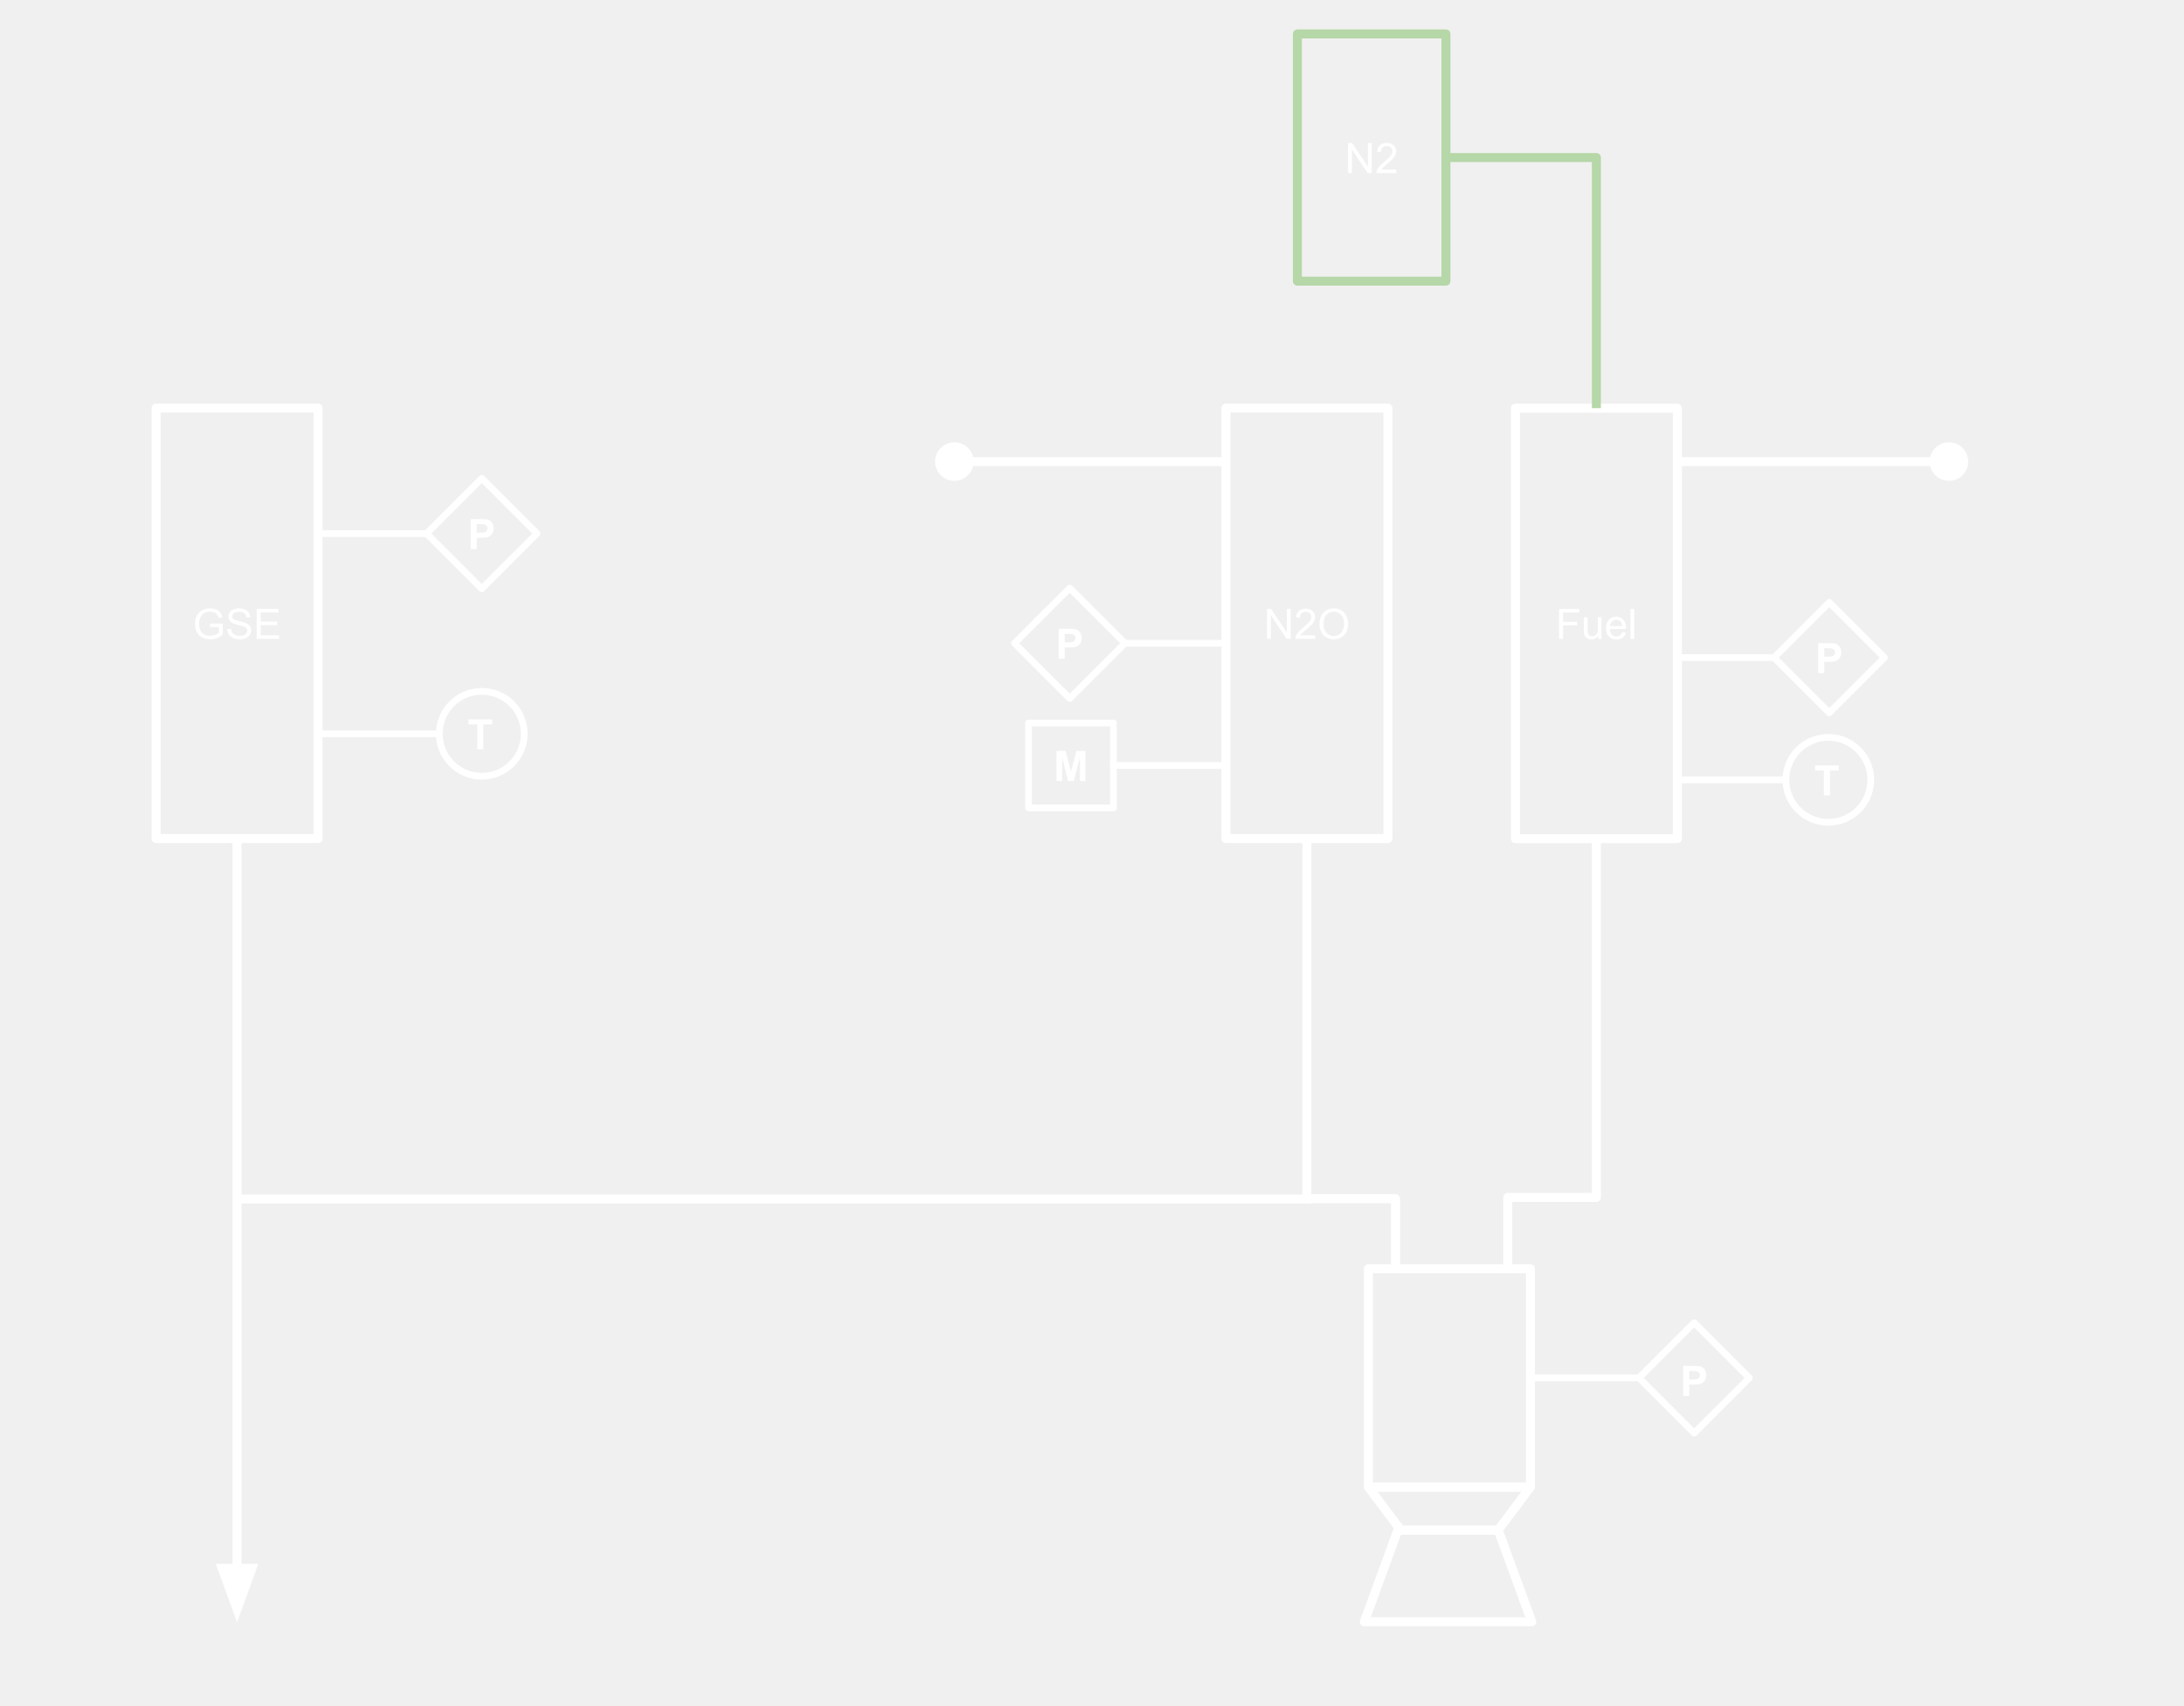
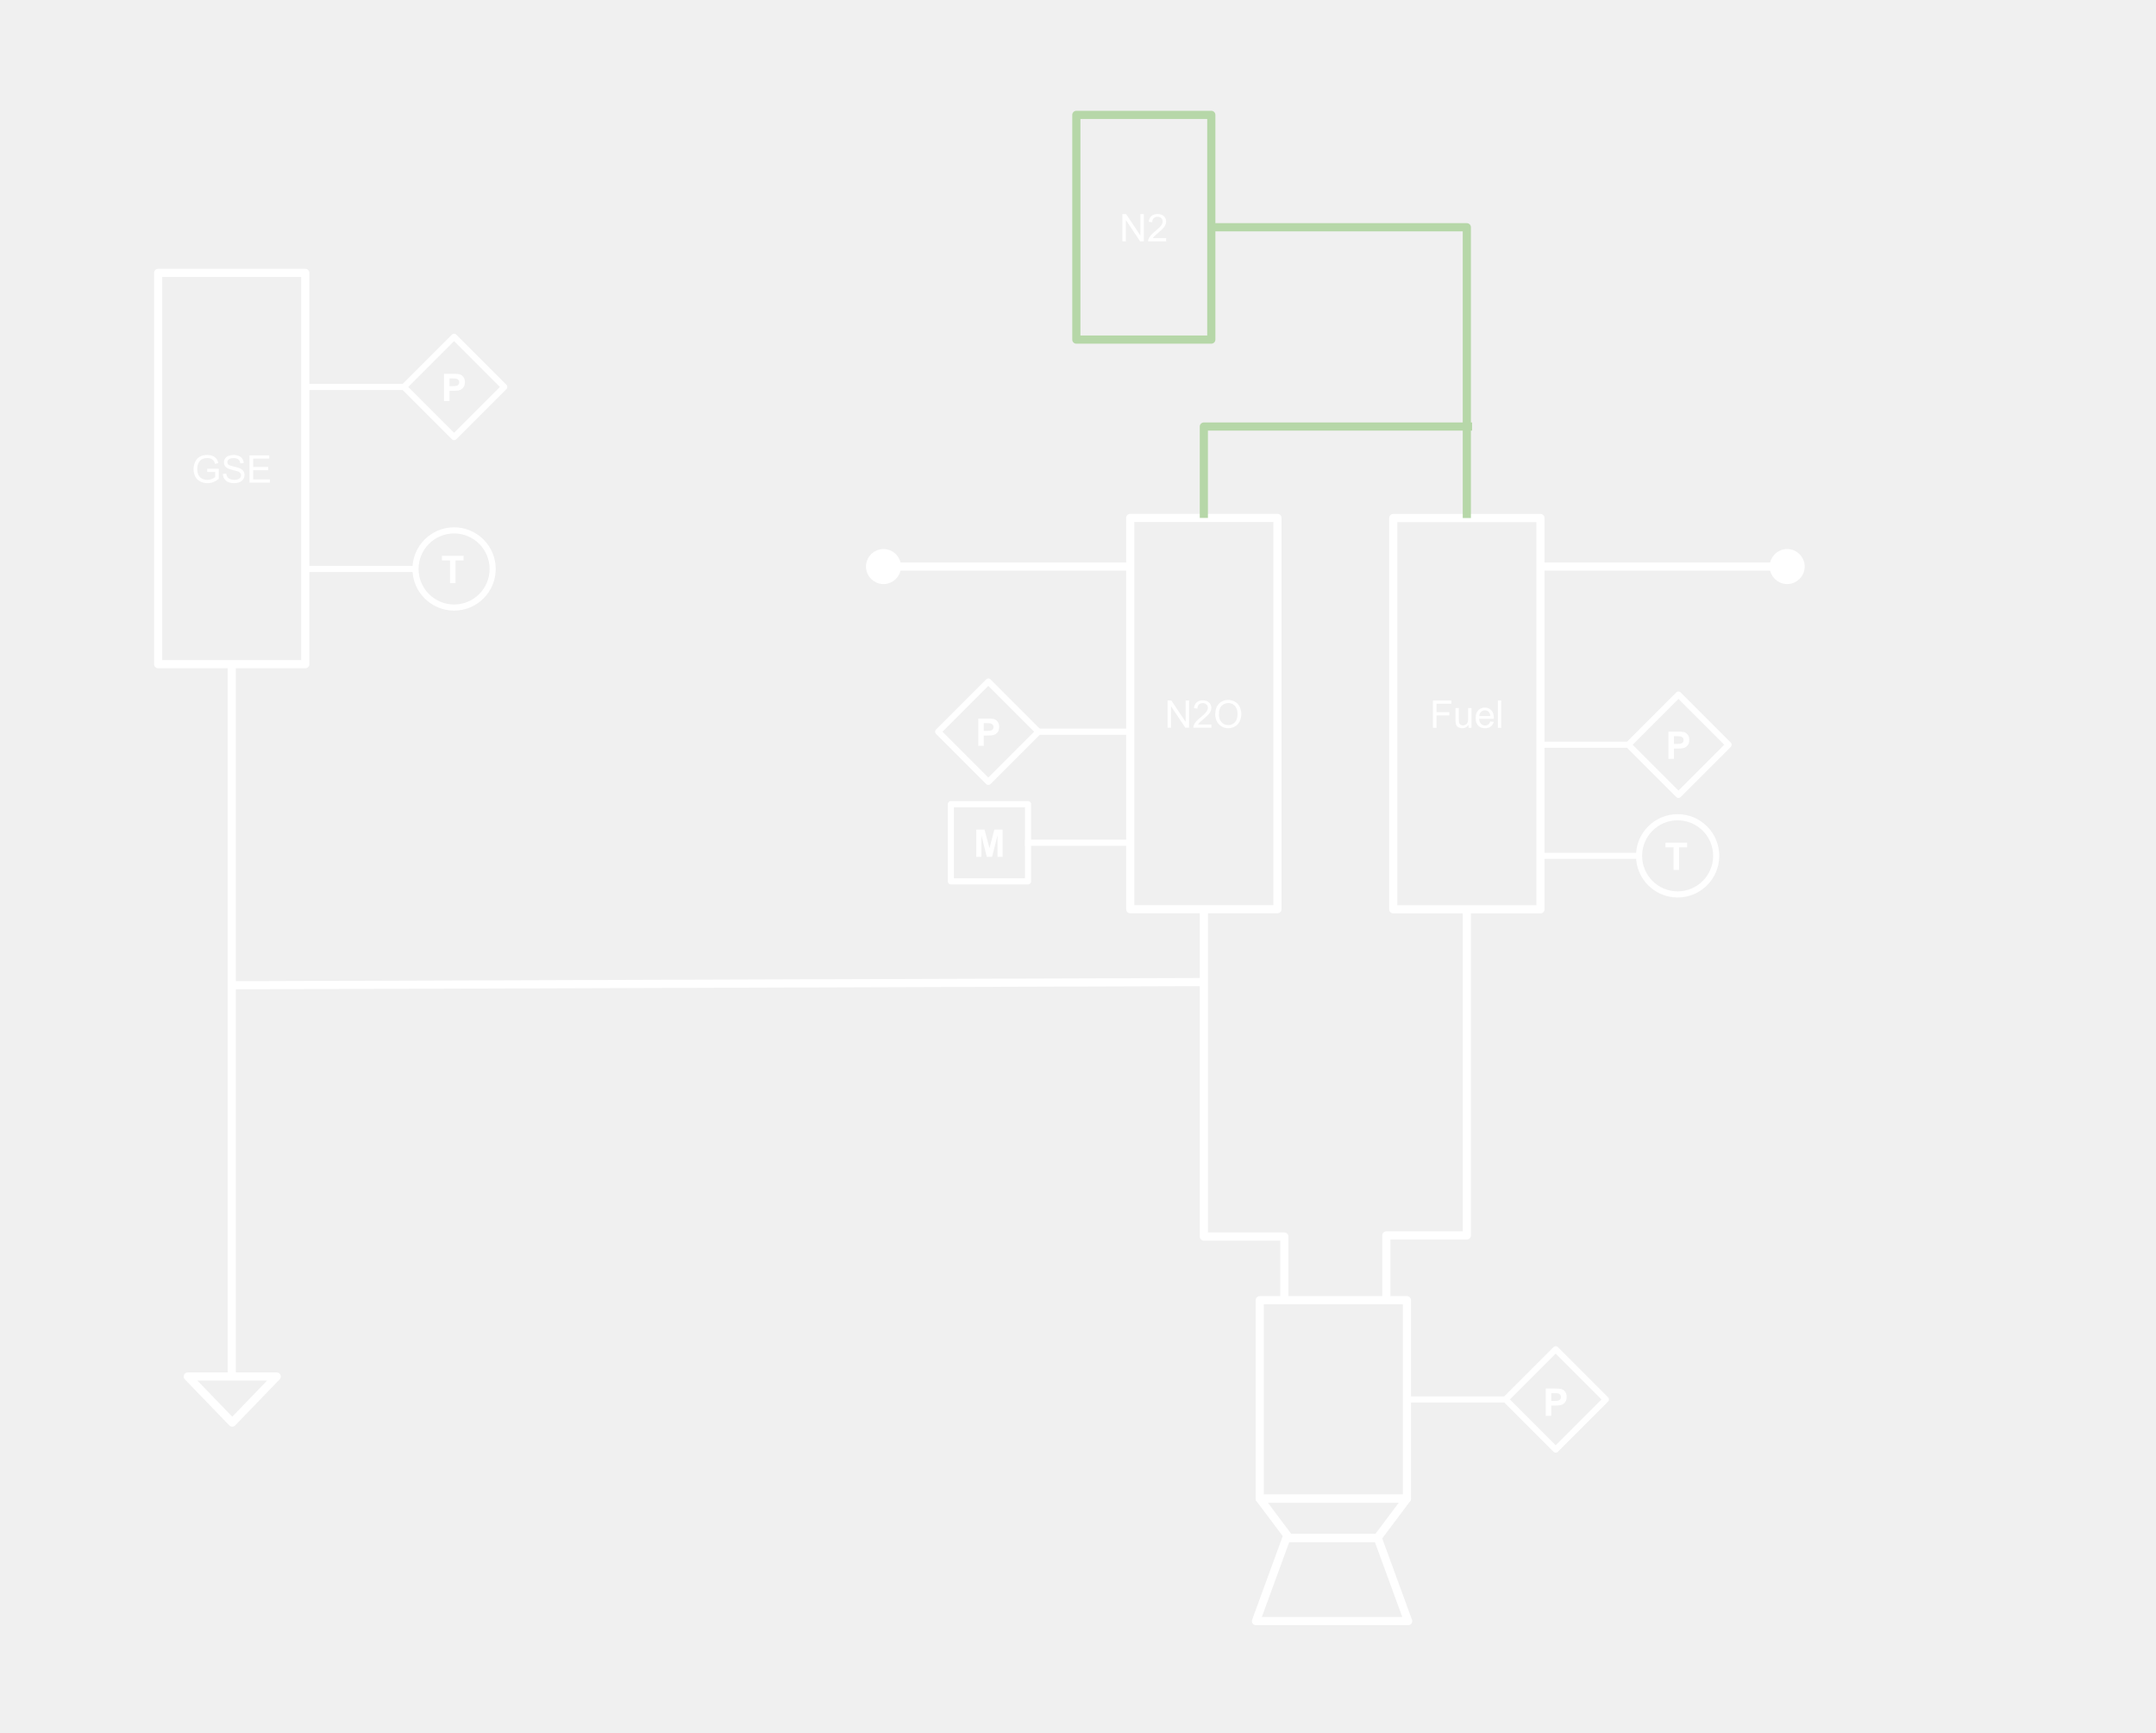
- <svg xmlns="http://www.w3.org/2000/svg" version="1.1" viewBox="0.0 0.0 972.076 759.244" fill="none" stroke="none" stroke-linecap="square" stroke-miterlimit="10">
+ <svg xmlns="http://www.w3.org/2000/svg" version="1.1" viewBox="0.0 0.0 1056.11 848.333" fill="none" stroke="none" stroke-linecap="square" stroke-miterlimit="10">
  <clipPath id="p.0">
-     <path d="m0 0l972.076 0l0 759.244l-972.076 0l0 -759.244z" clip-rule="nonzero" />
+     <path d="m0 0l1056.11 0l0 848.333l-1056.11 0l0 -848.333z" clip-rule="nonzero" />
  </clipPath>
  <g clip-path="url(#p.0)">
-     <path fill="#000000" fill-opacity="0.0" d="m0 0l972.076 0l0 759.244l-972.076 0z" fill-rule="evenodd" />
-     <path fill="#000000" fill-opacity="0.0" d="m609.087 564.74l72.094 0l0 97.197l-72.094 0z" fill-rule="evenodd" />
-     <path stroke="#ffffff" stroke-width="4.0" stroke-linejoin="round" stroke-linecap="butt" d="m609.087 564.74l72.094 0l0 97.197l-72.094 0z" fill-rule="evenodd" />
-     <path fill="#000000" fill-opacity="0.0" d="m607.244 721.898l74.525 0l-14.905 -40.745l-44.715 0z" fill-rule="evenodd" />
-     <path stroke="#ffffff" stroke-width="4.0" stroke-linejoin="round" stroke-linecap="butt" d="m607.244 721.898l74.525 0l-14.905 -40.745l-44.715 0z" fill-rule="evenodd" />
-     <path fill="#000000" fill-opacity="0.0" d="m609.081 661.937l72.094 0l-14.419 19.215l-43.257 0z" fill-rule="evenodd" />
-     <path stroke="#ffffff" stroke-width="4.0" stroke-linejoin="round" stroke-linecap="butt" d="m609.081 661.937l72.094 0l-14.419 19.215l-43.257 0z" fill-rule="evenodd" />
-     <path fill="#000000" fill-opacity="0.0" d="m545.651 181.643l72.094 0l0 191.622l-72.094 0z" fill-rule="evenodd" />
-     <path stroke="#ffffff" stroke-width="4.0" stroke-linejoin="round" stroke-linecap="butt" d="m545.651 181.643l72.094 0l0 191.622l-72.094 0z" fill-rule="evenodd" />
-     <path fill="#ffffff" d="m563.94 284.374l0 -13.359l1.812 0l7.016 10.484l0 -10.484l1.688 0l0 13.359l-1.812 0l-7.016 -10.5l0 10.5l-1.688 0zm21.442 -1.578l0 1.578l-8.828 0q-0.016 -0.594 0.188 -1.141q0.344 -0.906 1.078 -1.781q0.75 -0.875 2.156 -2.016q2.172 -1.781 2.938 -2.828q0.766 -1.047 0.766 -1.969q0 -0.984 -0.703 -1.641q-0.688 -0.672 -1.812 -0.672q-1.188 0 -1.906 0.719q-0.703 0.703 -0.703 1.953l-1.688 -0.172q0.172 -1.891 1.297 -2.875q1.141 -0.984 3.031 -0.984q1.922 0 3.047 1.062q1.125 1.062 1.125 2.641q0 0.797 -0.328 1.578q-0.328 0.781 -1.094 1.641q-0.75 0.844 -2.531 2.344q-1.469 1.234 -1.891 1.688q-0.422 0.438 -0.688 0.875l6.547 0zm1.891 -4.922q0 -3.328 1.781 -5.203q1.781 -1.891 4.609 -1.891q1.844 0 3.328 0.891q1.484 0.875 2.266 2.469q0.781 1.578 0.781 3.578q0 2.031 -0.828 3.641q-0.812 1.594 -2.312 2.422q-1.5 0.828 -3.25 0.828q-1.875 0 -3.359 -0.906q-1.484 -0.922 -2.25 -2.5q-0.766 -1.578 -0.766 -3.328zm1.812 0.016q0 2.422 1.297 3.812q1.297 1.391 3.266 1.391q2.0 0 3.281 -1.406q1.281 -1.406 1.281 -3.984q0 -1.625 -0.547 -2.844q-0.547 -1.219 -1.609 -1.875q-1.062 -0.672 -2.375 -0.672q-1.891 0 -3.25 1.297q-1.344 1.281 -1.344 4.281z" fill-rule="nonzero" />
-     <path fill="#000000" fill-opacity="0.0" d="m621.131 564.887l0 -31.321l-39.433 0l0 -160.301" fill-rule="evenodd" />
-     <path stroke="#ffffff" stroke-width="4.0" stroke-linejoin="round" stroke-linecap="butt" d="m621.131 564.887l0 -31.321l-39.433 0l0 -160.301" fill-rule="evenodd" />
-     <path fill="#000000" fill-opacity="0.0" d="m681.181 613.339l48.315 0" fill-rule="evenodd" />
-     <path stroke="#ffffff" stroke-width="3.0" stroke-linejoin="round" stroke-linecap="butt" d="m681.181 613.339l48.315 0" fill-rule="evenodd" />
-     <path fill="#000000" fill-opacity="0.0" d="m729.487 613.339l24.567 -24.567l24.567 24.567l-24.567 24.567z" fill-rule="evenodd" />
-     <path stroke="#ffffff" stroke-width="3.0" stroke-linejoin="round" stroke-linecap="butt" d="m729.487 613.339l24.567 -24.567l24.567 24.567l-24.567 24.567z" fill-rule="evenodd" />
-     <path fill="#000000" fill-opacity="0.0" d="m725.707 594.441l56.693 0l0 37.795l-56.693 0z" fill-rule="evenodd" />
-     <path fill="#ffffff" d="m749.191 621.361l0 -13.359l4.328 0q2.453 0 3.203 0.203q1.141 0.297 1.922 1.312q0.781 1.0 0.781 2.594q0 1.234 -0.453 2.078q-0.453 0.828 -1.141 1.312q-0.688 0.469 -1.391 0.625q-0.969 0.203 -2.797 0.203l-1.766 0l0 5.031l-2.688 0zm2.688 -11.094l0 3.781l1.484 0q1.594 0 2.125 -0.203q0.547 -0.203 0.844 -0.656q0.312 -0.453 0.312 -1.031q0 -0.734 -0.438 -1.203q-0.422 -0.484 -1.078 -0.594q-0.484 -0.094 -1.938 -0.094l-1.312 0z" fill-rule="nonzero" />
-     <path fill="#000000" fill-opacity="0.0" d="m69.465 181.643l72.094 0l0 191.622l-72.094 0z" fill-rule="evenodd" />
-     <path stroke="#ffffff" stroke-width="4.0" stroke-linejoin="round" stroke-linecap="butt" d="m69.465 181.643l72.094 0l0 191.622l-72.094 0z" fill-rule="evenodd" />
-     <path fill="#ffffff" d="m93.5 279.14l0 -1.578l5.656 0l0 4.953q-1.297 1.047 -2.688 1.578q-1.375 0.516 -2.844 0.516q-1.969 0 -3.578 -0.844q-1.609 -0.844 -2.422 -2.438q-0.812 -1.594 -0.812 -3.562q0 -1.953 0.812 -3.641q0.812 -1.688 2.344 -2.5q1.531 -0.828 3.516 -0.828q1.453 0 2.625 0.469q1.172 0.469 1.828 1.312q0.672 0.828 1.016 2.172l-1.594 0.438q-0.297 -1.016 -0.75 -1.594q-0.438 -0.594 -1.266 -0.938q-0.828 -0.344 -1.844 -0.344q-1.203 0 -2.094 0.375q-0.891 0.359 -1.438 0.969q-0.531 0.594 -0.828 1.312q-0.516 1.234 -0.516 2.688q0 1.781 0.609 2.984q0.625 1.203 1.797 1.797q1.172 0.578 2.5 0.578q1.141 0 2.234 -0.438q1.094 -0.453 1.656 -0.953l0 -2.484l-3.922 0zm7.668 0.938l1.656 -0.141q0.125 1.0 0.547 1.641q0.438 0.641 1.344 1.047q0.922 0.391 2.062 0.391q1.0 0 1.781 -0.297q0.781 -0.297 1.156 -0.812q0.375 -0.531 0.375 -1.156q0 -0.625 -0.375 -1.094q-0.359 -0.469 -1.188 -0.797q-0.547 -0.203 -2.391 -0.641q-1.828 -0.453 -2.562 -0.844q-0.969 -0.5 -1.438 -1.234q-0.469 -0.75 -0.469 -1.672q0 -1.0 0.578 -1.875q0.578 -0.891 1.672 -1.344q1.109 -0.453 2.453 -0.453q1.484 0 2.609 0.484q1.141 0.469 1.75 1.406q0.609 0.922 0.656 2.094l-1.688 0.125q-0.141 -1.266 -0.938 -1.906q-0.781 -0.656 -2.312 -0.656q-1.609 0 -2.344 0.594q-0.734 0.594 -0.734 1.422q0 0.719 0.531 1.172q0.5 0.469 2.656 0.969q2.156 0.484 2.953 0.844q1.172 0.531 1.719 1.359q0.562 0.828 0.562 1.906q0 1.062 -0.609 2.016q-0.609 0.938 -1.75 1.469q-1.141 0.516 -2.578 0.516q-1.812 0 -3.047 -0.531q-1.219 -0.531 -1.922 -1.594q-0.688 -1.062 -0.719 -2.406zm13.069 4.297l0 -13.359l9.656 0l0 1.578l-7.875 0l0 4.094l7.375 0l0 1.562l-7.375 0l0 4.547l8.188 0l0 1.578l-9.969 0z" fill-rule="nonzero" />
-     <path fill="#000000" fill-opacity="0.0" d="m577.457 15.097l66.11 0l0 110.047l-66.11 0z" fill-rule="evenodd" />
-     <path stroke="#b6d7a8" stroke-width="4.0" stroke-linejoin="round" stroke-linecap="butt" d="m577.457 15.097l66.11 0l0 110.047l-66.11 0z" fill-rule="evenodd" />
-     <path fill="#ffffff" d="m600.009 77.041l0 -13.359l1.812 0l7.016 10.484l0 -10.484l1.688 0l0 13.359l-1.812 0l-7.016 -10.5l0 10.5l-1.688 0zm21.442 -1.578l0 1.578l-8.828 0q-0.016 -0.594 0.188 -1.141q0.344 -0.906 1.078 -1.781q0.75 -0.875 2.156 -2.016q2.172 -1.781 2.938 -2.828q0.766 -1.047 0.766 -1.969q0 -0.984 -0.703 -1.641q-0.688 -0.672 -1.812 -0.672q-1.188 0 -1.906 0.719q-0.703 0.703 -0.703 1.953l-1.688 -0.172q0.172 -1.891 1.297 -2.875q1.141 -0.984 3.031 -0.984q1.922 0 3.047 1.062q1.125 1.062 1.125 2.641q0 0.797 -0.328 1.578q-0.328 0.781 -1.094 1.641q-0.75 0.844 -2.531 2.344q-1.469 1.234 -1.891 1.688q-0.422 0.438 -0.688 0.875l6.547 0z" fill-rule="nonzero" />
-     <path fill="#000000" fill-opacity="0.0" d="m746.58 181.688l-72.095 0l0 191.622l72.095 0z" fill-rule="evenodd" />
-     <path stroke="#ffffff" stroke-width="4.0" stroke-linejoin="round" stroke-linecap="butt" d="m746.58 181.688l-72.095 0l0 191.622l72.095 0z" fill-rule="evenodd" />
-     <path fill="#ffffff" d="m693.918 284.419l0 -13.359l9.016 0l0 1.578l-7.25 0l0 4.141l6.266 0l0 1.578l-6.266 0l0 6.062l-1.766 0zm17.427 0l0 -1.422q-1.125 1.641 -3.062 1.641q-0.859 0 -1.609 -0.328q-0.734 -0.328 -1.094 -0.828q-0.359 -0.5 -0.5 -1.219q-0.109 -0.469 -0.109 -1.531l0 -5.984l1.641 0l0 5.359q0 1.281 0.109 1.734q0.156 0.641 0.656 1.016q0.5 0.375 1.234 0.375q0.734 0 1.375 -0.375q0.656 -0.391 0.922 -1.031q0.266 -0.656 0.266 -1.891l0 -5.188l1.641 0l0 9.672l-1.469 0zm10.673 -3.109l1.688 0.203q-0.406 1.484 -1.484 2.312q-1.078 0.812 -2.766 0.812q-2.125 0 -3.375 -1.297q-1.234 -1.312 -1.234 -3.672q0 -2.453 1.25 -3.797q1.266 -1.344 3.266 -1.344q1.938 0 3.156 1.328q1.234 1.312 1.234 3.703q0 0.156 0 0.438l-7.219 0q0.094 1.594 0.906 2.453q0.812 0.844 2.016 0.844q0.906 0 1.547 -0.469q0.641 -0.484 1.016 -1.516zm-5.391 -2.656l5.406 0q-0.109 -1.219 -0.625 -1.828q-0.781 -0.953 -2.031 -0.953q-1.125 0 -1.906 0.766q-0.766 0.75 -0.844 2.016zm9.094 5.766l0 -13.359l1.641 0l0 13.359l-1.641 0z" fill-rule="nonzero" />
-     <path fill="#000000" fill-opacity="0.0" d="m671.1 564.932l0 -31.924l39.433 0l0 -159.698" fill-rule="evenodd" />
-     <path stroke="#ffffff" stroke-width="4.0" stroke-linejoin="round" stroke-linecap="butt" d="m671.1 564.932l0 -31.924l39.433 0l0 -159.698" fill-rule="evenodd" />
-     <path fill="#000000" fill-opacity="0.0" d="m643.567 70.121l66.961 0l0 111.559" fill-rule="evenodd" />
-     <path stroke="#b6d7a8" stroke-width="4.0" stroke-linejoin="round" stroke-linecap="butt" d="m643.567 70.121l66.961 0l0 111.559" fill-rule="evenodd" />
-     <path fill="#000000" fill-opacity="0.0" d="m545.651 205.454l-129.449 0" fill-rule="evenodd" />
-     <path stroke="#ffffff" stroke-width="4.0" stroke-linejoin="round" stroke-linecap="butt" d="m545.651 205.454l-114.289 0" fill-rule="evenodd" />
-     <path fill="#ffffff" stroke="#ffffff" stroke-width="4.0" stroke-linecap="butt" d="m418.202 205.454c0 -3.634 2.946 -6.58 6.58 -6.58c3.634 0 6.58 2.946 6.58 6.58c0 3.634 -2.946 6.58 -6.58 6.58c-3.634 0 -6.58 -2.946 -6.58 -6.58z" fill-rule="nonzero" />
-     <path fill="#000000" fill-opacity="0.0" d="m746.575 205.45l129.449 0" fill-rule="evenodd" />
-     <path stroke="#ffffff" stroke-width="4.0" stroke-linejoin="round" stroke-linecap="butt" d="m746.575 205.45l114.289 0" fill-rule="evenodd" />
-     <path fill="#ffffff" stroke="#ffffff" stroke-width="4.0" stroke-linecap="butt" d="m874.024 205.45c0 3.634 -2.946 6.58 -6.58 6.58c-3.634 0 -6.58 -2.946 -6.58 -6.58c0 -3.634 2.946 -6.58 6.58 -6.58c3.634 0 6.58 2.946 6.58 6.58z" fill-rule="nonzero" />
-     <path fill="#000000" fill-opacity="0.0" d="m105.512 373.265l0 348.85" fill-rule="evenodd" />
-     <path stroke="#ffffff" stroke-width="4.0" stroke-linejoin="round" stroke-linecap="butt" d="m105.512 373.265l0 324.85" fill-rule="evenodd" />
-     <path fill="#ffffff" stroke="#ffffff" stroke-width="4.0" stroke-linecap="butt" d="m98.905 698.115l6.607 18.152l6.607 -18.152z" fill-rule="evenodd" />
-     <path fill="#000000" fill-opacity="0.0" d="m1245.215 507.186l133.984 133.984" fill-rule="evenodd" />
-     <path stroke="#ffffff" stroke-width="4.0" stroke-linejoin="round" stroke-linecap="butt" d="m1245.215 507.186l117.014 117.014" fill-rule="evenodd" />
-     <path fill="#ffffff" stroke="#ffffff" stroke-width="4.0" stroke-linecap="butt" d="m1357.557 628.872l17.507 8.164l-8.164 -17.507z" fill-rule="evenodd" />
-     <path fill="#000000" fill-opacity="0.0" d="m583.669 533.703l-477.323 0" fill-rule="evenodd" />
-     <path stroke="#ffffff" stroke-width="4.0" stroke-linejoin="round" stroke-linecap="butt" d="m583.669 533.703l-477.323 0" fill-rule="evenodd" />
-     <path fill="#000000" fill-opacity="0.0" d="m141.559 237.499l48.315 0" fill-rule="evenodd" />
-     <path stroke="#ffffff" stroke-width="3.0" stroke-linejoin="round" stroke-linecap="butt" d="m141.559 237.499l48.315 0" fill-rule="evenodd" />
-     <path fill="#000000" fill-opacity="0.0" d="m189.865 237.499l24.567 -24.567l24.567 24.567l-24.567 24.567z" fill-rule="evenodd" />
-     <path stroke="#ffffff" stroke-width="3.0" stroke-linejoin="round" stroke-linecap="butt" d="m189.865 237.499l24.567 -24.567l24.567 24.567l-24.567 24.567z" fill-rule="evenodd" />
-     <path fill="#ffffff" d="m209.508 244.419l0 -13.359l4.328 0q2.453 0 3.203 0.203q1.141 0.297 1.922 1.312q0.781 1.0 0.781 2.594q0 1.234 -0.453 2.078q-0.453 0.828 -1.141 1.312q-0.688 0.469 -1.391 0.625q-0.969 0.203 -2.797 0.203l-1.766 0l0 5.031l-2.688 0zm2.688 -11.094l0 3.781l1.484 0q1.594 0 2.125 -0.203q0.547 -0.203 0.844 -0.656q0.312 -0.453 0.312 -1.031q0 -0.734 -0.438 -1.203q-0.422 -0.484 -1.078 -0.594q-0.484 -0.094 -1.938 -0.094l-1.312 0z" fill-rule="nonzero" />
-     <path fill="#000000" fill-opacity="0.0" d="m195.535 326.633l0 0c0 -10.437 8.461 -18.898 18.898 -18.898l0 0c5.012 0 9.819 1.991 13.363 5.535c3.544 3.544 5.535 8.351 5.535 13.363l0 0c0 10.437 -8.461 18.898 -18.898 18.898l0 0c-10.437 0 -18.898 -8.461 -18.898 -18.898z" fill-rule="evenodd" />
-     <path stroke="#ffffff" stroke-width="3.0" stroke-linejoin="round" stroke-linecap="butt" d="m195.535 326.633l0 0c0 -10.437 8.461 -18.898 18.898 -18.898l0 0c5.012 0 9.819 1.991 13.363 5.535c3.544 3.544 5.535 8.351 5.535 13.363l0 0c0 10.437 -8.461 18.898 -18.898 18.898l0 0c-10.437 0 -18.898 -8.461 -18.898 -18.898z" fill-rule="evenodd" />
-     <path fill="#ffffff" d="m212.43 333.553l0 -11.094l-3.953 0l0 -2.266l10.609 0l0 2.266l-3.953 0l0 11.094l-2.703 0z" fill-rule="nonzero" />
-     <path fill="#000000" fill-opacity="0.0" d="m141.551 326.633l53.984 0" fill-rule="evenodd" />
-     <path stroke="#ffffff" stroke-width="3.0" stroke-linejoin="round" stroke-linecap="butt" d="m141.551 326.633l53.984 0" fill-rule="evenodd" />
-     <path fill="#000000" fill-opacity="0.0" d="m746.566 292.714l43.055 0" fill-rule="evenodd" />
-     <path stroke="#ffffff" stroke-width="3.0" stroke-linejoin="round" stroke-linecap="butt" d="m746.566 292.714l43.055 0" fill-rule="evenodd" />
-     <path fill="#000000" fill-opacity="0.0" d="m789.621 292.714l24.567 -24.567l24.567 24.567l-24.567 24.567z" fill-rule="evenodd" />
-     <path stroke="#ffffff" stroke-width="3.0" stroke-linejoin="round" stroke-linecap="butt" d="m789.621 292.714l24.567 -24.567l24.567 24.567l-24.567 24.567z" fill-rule="evenodd" />
-     <path fill="#ffffff" d="m809.264 299.634l0 -13.359l4.328 0q2.453 0 3.203 0.203q1.141 0.297 1.922 1.312q0.781 1.0 0.781 2.594q0 1.234 -0.453 2.078q-0.453 0.828 -1.141 1.312q-0.688 0.469 -1.391 0.625q-0.969 0.203 -2.797 0.203l-1.766 0l0 5.031l-2.688 0zm2.688 -11.094l0 3.781l1.484 0q1.594 0 2.125 -0.203q0.547 -0.203 0.844 -0.656q0.312 -0.453 0.312 -1.031q0 -0.734 -0.438 -1.203q-0.422 -0.484 -1.078 -0.594q-0.484 -0.094 -1.938 -0.094l-1.312 0z" fill-rule="nonzero" />
-     <path fill="#000000" fill-opacity="0.0" d="m794.885 347.123l0 0c0 -10.437 8.461 -18.898 18.898 -18.898l0 0c5.012 0 9.819 1.991 13.363 5.535c3.544 3.544 5.535 8.351 5.535 13.363l0 0c0 10.437 -8.461 18.898 -18.898 18.898l0 0c-10.437 0 -18.898 -8.461 -18.898 -18.898z" fill-rule="evenodd" />
-     <path stroke="#ffffff" stroke-width="3.0" stroke-linejoin="round" stroke-linecap="butt" d="m794.885 347.123l0 0c0 -10.437 8.461 -18.898 18.898 -18.898l0 0c5.012 0 9.819 1.991 13.363 5.535c3.544 3.544 5.535 8.351 5.535 13.363l0 0c0 10.437 -8.461 18.898 -18.898 18.898l0 0c-10.437 0 -18.898 -8.461 -18.898 -18.898z" fill-rule="evenodd" />
-     <path fill="#ffffff" d="m811.779 354.043l0 -11.094l-3.953 0l0 -2.266l10.609 0l0 2.266l-3.953 0l0 11.094l-2.703 0z" fill-rule="nonzero" />
-     <path fill="#000000" fill-opacity="0.0" d="m746.575 347.123l48.315 0" fill-rule="evenodd" />
-     <path stroke="#ffffff" stroke-width="3.0" stroke-linejoin="round" stroke-linecap="butt" d="m746.575 347.123l48.315 0" fill-rule="evenodd" />
-     <path fill="#000000" fill-opacity="0.0" d="m457.787 321.816l37.795 0l0 37.795l-37.795 0z" fill-rule="evenodd" />
-     <path stroke="#ffffff" stroke-width="3.0" stroke-linejoin="round" stroke-linecap="butt" d="m457.787 321.816l37.795 0l0 37.795l-37.795 0z" fill-rule="evenodd" />
-     <path fill="#ffffff" d="m470.243 347.634l0 -13.359l4.031 0l2.422 9.109l2.391 -9.109l4.047 0l0 13.359l-2.5 0l0 -10.516l-2.656 10.516l-2.594 0l-2.641 -10.516l0 10.516l-2.5 0z" fill-rule="nonzero" />
-     <path fill="#000000" fill-opacity="0.0" d="m545.593 340.714l-51.465 0" fill-rule="evenodd" />
-     <path stroke="#ffffff" stroke-width="3.0" stroke-linejoin="round" stroke-linecap="butt" d="m545.593 340.714l-51.465 0" fill-rule="evenodd" />
-     <path fill="#000000" fill-opacity="0.0" d="m543.755 286.331l-43.055 0" fill-rule="evenodd" />
-     <path stroke="#ffffff" stroke-width="3.0" stroke-linejoin="round" stroke-linecap="butt" d="m543.755 286.331l-43.055 0" fill-rule="evenodd" />
-     <path fill="#000000" fill-opacity="0.0" d="m500.699 286.331l-24.567 -24.567l-24.567 24.567l24.567 24.567z" fill-rule="evenodd" />
-     <path stroke="#ffffff" stroke-width="3.0" stroke-linejoin="round" stroke-linecap="butt" d="m500.699 286.331l-24.567 -24.567l-24.567 24.567l24.567 24.567z" fill-rule="evenodd" />
-     <path fill="#ffffff" d="m471.208 293.251l0 -13.359l4.328 0q2.453 0 3.203 0.203q1.141 0.297 1.922 1.312q0.781 1.0 0.781 2.594q0 1.234 -0.453 2.078q-0.453 0.828 -1.141 1.312q-0.688 0.469 -1.391 0.625q-0.969 0.203 -2.797 0.203l-1.766 0l0 5.031l-2.688 0zm2.688 -11.094l0 3.781l1.484 0q1.594 0 2.125 -0.203q0.547 -0.203 0.844 -0.656q0.312 -0.453 0.312 -1.031q0 -0.734 -0.438 -1.203q-0.422 -0.484 -1.078 -0.594q-0.484 -0.094 -1.938 -0.094l-1.312 0z" fill-rule="nonzero" />
+     <path fill="#000000" fill-opacity="0.0" d="m0 0l1056.11 0l0 848.333l-1056.11 0z" fill-rule="evenodd" />
+     <path fill="#000000" fill-opacity="0.0" d="m617.087 636.74l72.094 0l0 97.197l-72.094 0z" fill-rule="evenodd" />
+     <path stroke="#ffffff" stroke-width="4.0" stroke-linejoin="round" stroke-linecap="butt" d="m617.087 636.74l72.094 0l0 97.197l-72.094 0z" fill-rule="evenodd" />
+     <path fill="#000000" fill-opacity="0.0" d="m615.244 793.898l74.525 0l-14.905 -40.745l-44.715 0z" fill-rule="evenodd" />
+     <path stroke="#ffffff" stroke-width="4.0" stroke-linejoin="round" stroke-linecap="butt" d="m615.244 793.898l74.525 0l-14.905 -40.745l-44.715 0z" fill-rule="evenodd" />
+     <path fill="#000000" fill-opacity="0.0" d="m617.081 733.937l72.094 0l-14.419 19.215l-43.257 0z" fill-rule="evenodd" />
+     <path stroke="#ffffff" stroke-width="4.0" stroke-linejoin="round" stroke-linecap="butt" d="m617.081 733.937l72.094 0l-14.419 19.215l-43.257 0z" fill-rule="evenodd" />
+     <path fill="#000000" fill-opacity="0.0" d="m553.651 253.643l72.094 0l0 191.622l-72.094 0z" fill-rule="evenodd" />
+     <path stroke="#ffffff" stroke-width="4.0" stroke-linejoin="round" stroke-linecap="butt" d="m553.651 253.643l72.094 0l0 191.622l-72.094 0z" fill-rule="evenodd" />
+     <path fill="#ffffff" d="m571.94 356.374l0 -13.359l1.812 0l7.016 10.484l0 -10.484l1.688 0l0 13.359l-1.812 0l-7.016 -10.5l0 10.5l-1.688 0zm21.442 -1.578l0 1.578l-8.828 0q-0.016 -0.594 0.188 -1.141q0.344 -0.906 1.078 -1.781q0.75 -0.875 2.156 -2.016q2.172 -1.781 2.938 -2.828q0.766 -1.047 0.766 -1.969q0 -0.984 -0.703 -1.641q-0.688 -0.672 -1.812 -0.672q-1.188 0 -1.906 0.719q-0.703 0.703 -0.703 1.953l-1.688 -0.172q0.172 -1.891 1.297 -2.875q1.141 -0.984 3.031 -0.984q1.922 0 3.047 1.062q1.125 1.062 1.125 2.641q0 0.797 -0.328 1.578q-0.328 0.781 -1.094 1.641q-0.75 0.844 -2.531 2.344q-1.469 1.234 -1.891 1.688q-0.422 0.438 -0.688 0.875l6.547 0zm1.891 -4.922q0 -3.328 1.781 -5.203q1.781 -1.891 4.609 -1.891q1.844 0 3.328 0.891q1.484 0.875 2.266 2.469q0.781 1.578 0.781 3.578q0 2.031 -0.828 3.641q-0.812 1.594 -2.312 2.422q-1.5 0.828 -3.25 0.828q-1.875 0 -3.359 -0.906q-1.484 -0.922 -2.25 -2.5q-0.766 -1.578 -0.766 -3.328zm1.812 0.016q0 2.422 1.297 3.812q1.297 1.391 3.266 1.391q2.0 0 3.281 -1.406q1.281 -1.406 1.281 -3.984q0 -1.625 -0.547 -2.844q-0.547 -1.219 -1.609 -1.875q-1.062 -0.672 -2.375 -0.672q-1.891 0 -3.25 1.297q-1.344 1.281 -1.344 4.281z" fill-rule="nonzero" />
+     <path fill="#000000" fill-opacity="0.0" d="m629.131 636.887l0 -31.321l-39.433 0l0 -160.301" fill-rule="evenodd" />
+     <path stroke="#ffffff" stroke-width="4.0" stroke-linejoin="round" stroke-linecap="butt" d="m629.131 636.887l0 -31.321l-39.433 0l0 -160.301" fill-rule="evenodd" />
+     <path fill="#000000" fill-opacity="0.0" d="m689.181 685.339l48.315 0" fill-rule="evenodd" />
+     <path stroke="#ffffff" stroke-width="3.0" stroke-linejoin="round" stroke-linecap="butt" d="m689.181 685.339l48.315 0" fill-rule="evenodd" />
+     <path fill="#000000" fill-opacity="0.0" d="m737.487 685.339l24.567 -24.567l24.567 24.567l-24.567 24.567z" fill-rule="evenodd" />
+     <path stroke="#ffffff" stroke-width="3.0" stroke-linejoin="round" stroke-linecap="butt" d="m737.487 685.339l24.567 -24.567l24.567 24.567l-24.567 24.567z" fill-rule="evenodd" />
+     <path fill="#000000" fill-opacity="0.0" d="m733.707 666.441l56.693 0l0 37.795l-56.693 0z" fill-rule="evenodd" />
+     <path fill="#ffffff" d="m757.191 693.361l0 -13.359l4.328 0q2.453 0 3.203 0.203q1.141 0.297 1.922 1.312q0.781 1.0 0.781 2.594q0 1.234 -0.453 2.078q-0.453 0.828 -1.141 1.312q-0.688 0.469 -1.391 0.625q-0.969 0.203 -2.797 0.203l-1.766 0l0 5.031l-2.688 0zm2.688 -11.094l0 3.781l1.484 0q1.594 0 2.125 -0.203q0.547 -0.203 0.844 -0.656q0.312 -0.453 0.312 -1.031q0 -0.734 -0.438 -1.203q-0.422 -0.484 -1.078 -0.594q-0.484 -0.094 -1.938 -0.094l-1.312 0z" fill-rule="nonzero" />
+     <path fill="#000000" fill-opacity="0.0" d="m77.465 133.643l72.094 0l0 191.622l-72.094 0z" fill-rule="evenodd" />
+     <path stroke="#ffffff" stroke-width="4.0" stroke-linejoin="round" stroke-linecap="butt" d="m77.465 133.643l72.094 0l0 191.622l-72.094 0z" fill-rule="evenodd" />
+     <path fill="#ffffff" d="m101.5 231.14l0 -1.578l5.656 0l0 4.953q-1.297 1.047 -2.688 1.578q-1.375 0.516 -2.844 0.516q-1.969 0 -3.578 -0.844q-1.609 -0.844 -2.422 -2.438q-0.812 -1.594 -0.812 -3.562q0 -1.953 0.812 -3.641q0.812 -1.688 2.344 -2.5q1.531 -0.828 3.516 -0.828q1.453 0 2.625 0.469q1.172 0.469 1.828 1.312q0.672 0.828 1.016 2.172l-1.594 0.438q-0.297 -1.016 -0.75 -1.594q-0.438 -0.594 -1.266 -0.938q-0.828 -0.344 -1.844 -0.344q-1.203 0 -2.094 0.375q-0.891 0.359 -1.438 0.969q-0.531 0.594 -0.828 1.312q-0.516 1.234 -0.516 2.688q0 1.781 0.609 2.984q0.625 1.203 1.797 1.797q1.172 0.578 2.5 0.578q1.141 0 2.234 -0.438q1.094 -0.453 1.656 -0.953l0 -2.484l-3.922 0zm7.668 0.938l1.656 -0.141q0.125 1.0 0.547 1.641q0.438 0.641 1.344 1.047q0.922 0.391 2.062 0.391q1.0 0 1.781 -0.297q0.781 -0.297 1.156 -0.812q0.375 -0.531 0.375 -1.156q0 -0.625 -0.375 -1.094q-0.359 -0.469 -1.188 -0.797q-0.547 -0.203 -2.391 -0.641q-1.828 -0.453 -2.562 -0.844q-0.969 -0.5 -1.438 -1.234q-0.469 -0.75 -0.469 -1.672q0 -1.0 0.578 -1.875q0.578 -0.891 1.672 -1.344q1.109 -0.453 2.453 -0.453q1.484 0 2.609 0.484q1.141 0.469 1.75 1.406q0.609 0.922 0.656 2.094l-1.688 0.125q-0.141 -1.266 -0.938 -1.906q-0.781 -0.656 -2.312 -0.656q-1.609 0 -2.344 0.594q-0.734 0.594 -0.734 1.422q0 0.719 0.531 1.172q0.5 0.469 2.656 0.969q2.156 0.484 2.953 0.844q1.172 0.531 1.719 1.359q0.562 0.828 0.562 1.906q0 1.062 -0.609 2.016q-0.609 0.938 -1.75 1.469q-1.141 0.516 -2.578 0.516q-1.812 0 -3.047 -0.531q-1.219 -0.531 -1.922 -1.594q-0.688 -1.062 -0.719 -2.406zm13.069 4.297l0 -13.359l9.656 0l0 1.578l-7.875 0l0 4.094l7.375 0l0 1.562l-7.375 0l0 4.547l8.188 0l0 1.578l-9.969 0z" fill-rule="nonzero" />
+     <path fill="#000000" fill-opacity="0.0" d="m527.244 56.262l66.11 0l0 110.047l-66.11 0z" fill-rule="evenodd" />
+     <path stroke="#b6d7a8" stroke-width="4.0" stroke-linejoin="round" stroke-linecap="butt" d="m527.244 56.262l66.11 0l0 110.047l-66.11 0z" fill-rule="evenodd" />
+     <path fill="#ffffff" d="m549.797 118.206l0 -13.359l1.812 0l7.016 10.484l0 -10.484l1.688 0l0 13.359l-1.812 0l-7.016 -10.5l0 10.5l-1.688 0zm21.442 -1.578l0 1.578l-8.828 0q-0.016 -0.594 0.188 -1.141q0.344 -0.906 1.078 -1.781q0.75 -0.875 2.156 -2.016q2.172 -1.781 2.938 -2.828q0.766 -1.047 0.766 -1.969q0 -0.984 -0.703 -1.641q-0.688 -0.672 -1.812 -0.672q-1.188 0 -1.906 0.719q-0.703 0.703 -0.703 1.953l-1.688 -0.172q0.172 -1.891 1.297 -2.875q1.141 -0.984 3.031 -0.984q1.922 0 3.047 1.062q1.125 1.062 1.125 2.641q0 0.797 -0.328 1.578q-0.328 0.781 -1.094 1.641q-0.75 0.844 -2.531 2.344q-1.469 1.234 -1.891 1.688q-0.422 0.438 -0.688 0.875l6.547 0z" fill-rule="nonzero" />
+     <path fill="#000000" fill-opacity="0.0" d="m754.58 253.688l-72.095 0l0 191.622l72.095 0z" fill-rule="evenodd" />
+     <path stroke="#ffffff" stroke-width="4.0" stroke-linejoin="round" stroke-linecap="butt" d="m754.58 253.688l-72.095 0l0 191.622l72.095 0z" fill-rule="evenodd" />
+     <path fill="#ffffff" d="m701.918 356.419l0 -13.359l9.016 0l0 1.578l-7.25 0l0 4.141l6.266 0l0 1.578l-6.266 0l0 6.062l-1.766 0zm17.427 0l0 -1.422q-1.125 1.641 -3.062 1.641q-0.859 0 -1.609 -0.328q-0.734 -0.328 -1.094 -0.828q-0.359 -0.5 -0.5 -1.219q-0.109 -0.469 -0.109 -1.531l0 -5.984l1.641 0l0 5.359q0 1.281 0.109 1.734q0.156 0.641 0.656 1.016q0.5 0.375 1.234 0.375q0.734 0 1.375 -0.375q0.656 -0.391 0.922 -1.031q0.266 -0.656 0.266 -1.891l0 -5.188l1.641 0l0 9.672l-1.469 0zm10.673 -3.109l1.688 0.203q-0.406 1.484 -1.484 2.312q-1.078 0.812 -2.766 0.812q-2.125 0 -3.375 -1.297q-1.234 -1.312 -1.234 -3.672q0 -2.453 1.25 -3.797q1.266 -1.344 3.266 -1.344q1.938 0 3.156 1.328q1.234 1.312 1.234 3.703q0 0.156 0 0.438l-7.219 0q0.094 1.594 0.906 2.453q0.812 0.844 2.016 0.844q0.906 0 1.547 -0.469q0.641 -0.484 1.016 -1.516zm-5.391 -2.656l5.406 0q-0.109 -1.219 -0.625 -1.828q-0.781 -0.953 -2.031 -0.953q-1.125 0 -1.906 0.766q-0.766 0.75 -0.844 2.016zm9.094 5.766l0 -13.359l1.641 0l0 13.359l-1.641 0z" fill-rule="nonzero" />
+     <path fill="#000000" fill-opacity="0.0" d="m679.1 636.932l0 -31.924l39.433 0l0 -159.698" fill-rule="evenodd" />
+     <path stroke="#ffffff" stroke-width="4.0" stroke-linejoin="round" stroke-linecap="butt" d="m679.1 636.932l0 -31.924l39.433 0l0 -159.698" fill-rule="evenodd" />
+     <path fill="#000000" fill-opacity="0.0" d="m593.354 111.286l125.165 0l0 142.394" fill-rule="evenodd" />
+     <path stroke="#b6d7a8" stroke-width="4.0" stroke-linejoin="round" stroke-linecap="butt" d="m593.354 111.286l125.165 0l0 142.394" fill-rule="evenodd" />
+     <path fill="#000000" fill-opacity="0.0" d="m553.651 277.454l-129.449 0" fill-rule="evenodd" />
+     <path stroke="#ffffff" stroke-width="4.0" stroke-linejoin="round" stroke-linecap="butt" d="m553.651 277.454l-114.289 0" fill-rule="evenodd" />
+     <path fill="#ffffff" stroke="#ffffff" stroke-width="4.0" stroke-linecap="butt" d="m426.202 277.454c0 -3.634 2.946 -6.58 6.58 -6.58c3.634 0 6.58 2.946 6.58 6.58c0 3.634 -2.946 6.58 -6.58 6.58c-3.634 0 -6.58 -2.946 -6.58 -6.58z" fill-rule="nonzero" />
+     <path fill="#000000" fill-opacity="0.0" d="m754.575 277.45l129.449 0" fill-rule="evenodd" />
+     <path stroke="#ffffff" stroke-width="4.0" stroke-linejoin="round" stroke-linecap="butt" d="m754.575 277.45l114.289 0" fill-rule="evenodd" />
+     <path fill="#ffffff" stroke="#ffffff" stroke-width="4.0" stroke-linecap="butt" d="m882.024 277.45c0 3.634 -2.946 6.58 -6.58 6.58c-3.634 0 -6.58 -2.946 -6.58 -6.58c0 -3.634 2.946 -6.58 6.58 -6.58c3.634 0 6.58 2.946 6.58 6.58z" fill-rule="nonzero" />
+     <path fill="#000000" fill-opacity="0.0" d="m113.512 325.265l0 348.85" fill-rule="evenodd" />
+     <path stroke="#ffffff" stroke-width="4.0" stroke-linejoin="round" stroke-linecap="butt" d="m113.512 325.265l0 348.85" fill-rule="evenodd" />
+     <path fill="#000000" fill-opacity="0.0" d="m591.339 480.929l-477.197 1.575" fill-rule="evenodd" />
+     <path stroke="#ffffff" stroke-width="4.0" stroke-linejoin="round" stroke-linecap="butt" d="m591.339 480.929l-477.197 1.575" fill-rule="evenodd" />
+     <path fill="#000000" fill-opacity="0.0" d="m149.559 189.499l48.315 0" fill-rule="evenodd" />
+     <path stroke="#ffffff" stroke-width="3.0" stroke-linejoin="round" stroke-linecap="butt" d="m149.559 189.499l48.315 0" fill-rule="evenodd" />
+     <path fill="#000000" fill-opacity="0.0" d="m197.865 189.499l24.567 -24.567l24.567 24.567l-24.567 24.567z" fill-rule="evenodd" />
+     <path stroke="#ffffff" stroke-width="3.0" stroke-linejoin="round" stroke-linecap="butt" d="m197.865 189.499l24.567 -24.567l24.567 24.567l-24.567 24.567z" fill-rule="evenodd" />
+     <path fill="#ffffff" d="m217.508 196.419l0 -13.359l4.328 0q2.453 0 3.203 0.203q1.141 0.297 1.922 1.312q0.781 1.0 0.781 2.594q0 1.234 -0.453 2.078q-0.453 0.828 -1.141 1.312q-0.688 0.469 -1.391 0.625q-0.969 0.203 -2.797 0.203l-1.766 0l0 5.031l-2.688 0zm2.688 -11.094l0 3.781l1.484 0q1.594 0 2.125 -0.203q0.547 -0.203 0.844 -0.656q0.312 -0.453 0.312 -1.031q0 -0.734 -0.438 -1.203q-0.422 -0.484 -1.078 -0.594q-0.484 -0.094 -1.938 -0.094l-1.312 0z" fill-rule="nonzero" />
+     <path fill="#000000" fill-opacity="0.0" d="m203.535 278.633l0 0c0 -10.437 8.461 -18.898 18.898 -18.898l0 0c5.012 0 9.819 1.991 13.363 5.535c3.544 3.544 5.535 8.351 5.535 13.363l0 0c0 10.437 -8.461 18.898 -18.898 18.898l0 0c-10.437 0 -18.898 -8.461 -18.898 -18.898z" fill-rule="evenodd" />
+     <path stroke="#ffffff" stroke-width="3.0" stroke-linejoin="round" stroke-linecap="butt" d="m203.535 278.633l0 0c0 -10.437 8.461 -18.898 18.898 -18.898l0 0c5.012 0 9.819 1.991 13.363 5.535c3.544 3.544 5.535 8.351 5.535 13.363l0 0c0 10.437 -8.461 18.898 -18.898 18.898l0 0c-10.437 0 -18.898 -8.461 -18.898 -18.898z" fill-rule="evenodd" />
+     <path fill="#ffffff" d="m220.43 285.553l0 -11.094l-3.953 0l0 -2.266l10.609 0l0 2.266l-3.953 0l0 11.094l-2.703 0z" fill-rule="nonzero" />
+     <path fill="#000000" fill-opacity="0.0" d="m149.551 278.633l53.984 0" fill-rule="evenodd" />
+     <path stroke="#ffffff" stroke-width="3.0" stroke-linejoin="round" stroke-linecap="butt" d="m149.551 278.633l53.984 0" fill-rule="evenodd" />
+     <path fill="#000000" fill-opacity="0.0" d="m754.566 364.714l43.055 0" fill-rule="evenodd" />
+     <path stroke="#ffffff" stroke-width="3.0" stroke-linejoin="round" stroke-linecap="butt" d="m754.566 364.714l43.055 0" fill-rule="evenodd" />
+     <path fill="#000000" fill-opacity="0.0" d="m797.621 364.714l24.567 -24.567l24.567 24.567l-24.567 24.567z" fill-rule="evenodd" />
+     <path stroke="#ffffff" stroke-width="3.0" stroke-linejoin="round" stroke-linecap="butt" d="m797.621 364.714l24.567 -24.567l24.567 24.567l-24.567 24.567z" fill-rule="evenodd" />
+     <path fill="#ffffff" d="m817.264 371.634l0 -13.359l4.328 0q2.453 0 3.203 0.203q1.141 0.297 1.922 1.312q0.781 1.0 0.781 2.594q0 1.234 -0.453 2.078q-0.453 0.828 -1.141 1.312q-0.688 0.469 -1.391 0.625q-0.969 0.203 -2.797 0.203l-1.766 0l0 5.031l-2.688 0zm2.688 -11.094l0 3.781l1.484 0q1.594 0 2.125 -0.203q0.547 -0.203 0.844 -0.656q0.312 -0.453 0.312 -1.031q0 -0.734 -0.438 -1.203q-0.422 -0.484 -1.078 -0.594q-0.484 -0.094 -1.938 -0.094l-1.312 0z" fill-rule="nonzero" />
+     <path fill="#000000" fill-opacity="0.0" d="m802.885 419.123l0 0c0 -10.437 8.461 -18.898 18.898 -18.898l0 0c5.012 0 9.819 1.991 13.363 5.535c3.544 3.544 5.535 8.351 5.535 13.363l0 0c0 10.437 -8.461 18.898 -18.898 18.898l0 0c-10.437 0 -18.898 -8.461 -18.898 -18.898z" fill-rule="evenodd" />
+     <path stroke="#ffffff" stroke-width="3.0" stroke-linejoin="round" stroke-linecap="butt" d="m802.885 419.123l0 0c0 -10.437 8.461 -18.898 18.898 -18.898l0 0c5.012 0 9.819 1.991 13.363 5.535c3.544 3.544 5.535 8.351 5.535 13.363l0 0c0 10.437 -8.461 18.898 -18.898 18.898l0 0c-10.437 0 -18.898 -8.461 -18.898 -18.898z" fill-rule="evenodd" />
+     <path fill="#ffffff" d="m819.779 426.043l0 -11.094l-3.953 0l0 -2.266l10.609 0l0 2.266l-3.953 0l0 11.094l-2.703 0z" fill-rule="nonzero" />
+     <path fill="#000000" fill-opacity="0.0" d="m754.575 419.123l48.315 0" fill-rule="evenodd" />
+     <path stroke="#ffffff" stroke-width="3.0" stroke-linejoin="round" stroke-linecap="butt" d="m754.575 419.123l48.315 0" fill-rule="evenodd" />
+     <path fill="#000000" fill-opacity="0.0" d="m465.787 393.816l37.795 0l0 37.795l-37.795 0z" fill-rule="evenodd" />
+     <path stroke="#ffffff" stroke-width="3.0" stroke-linejoin="round" stroke-linecap="butt" d="m465.787 393.816l37.795 0l0 37.795l-37.795 0z" fill-rule="evenodd" />
+     <path fill="#ffffff" d="m478.243 419.634l0 -13.359l4.031 0l2.422 9.109l2.391 -9.109l4.047 0l0 13.359l-2.5 0l0 -10.516l-2.656 10.516l-2.594 0l-2.641 -10.516l0 10.516l-2.5 0z" fill-rule="nonzero" />
+     <path fill="#000000" fill-opacity="0.0" d="m553.593 412.714l-51.465 0" fill-rule="evenodd" />
+     <path stroke="#ffffff" stroke-width="3.0" stroke-linejoin="round" stroke-linecap="butt" d="m553.593 412.714l-51.465 0" fill-rule="evenodd" />
+     <path fill="#000000" fill-opacity="0.0" d="m551.755 358.331l-43.055 0" fill-rule="evenodd" />
+     <path stroke="#ffffff" stroke-width="3.0" stroke-linejoin="round" stroke-linecap="butt" d="m551.755 358.331l-43.055 0" fill-rule="evenodd" />
+     <path fill="#000000" fill-opacity="0.0" d="m508.699 358.331l-24.567 -24.567l-24.567 24.567l24.567 24.567z" fill-rule="evenodd" />
+     <path stroke="#ffffff" stroke-width="3.0" stroke-linejoin="round" stroke-linecap="butt" d="m508.699 358.331l-24.567 -24.567l-24.567 24.567l24.567 24.567z" fill-rule="evenodd" />
+     <path fill="#ffffff" d="m479.208 365.251l0 -13.359l4.328 0q2.453 0 3.203 0.203q1.141 0.297 1.922 1.312q0.781 1.0 0.781 2.594q0 1.234 -0.453 2.078q-0.453 0.828 -1.141 1.312q-0.688 0.469 -1.391 0.625q-0.969 0.203 -2.797 0.203l-1.766 0l0 5.031l-2.688 0zm2.688 -11.094l0 3.781l1.484 0q1.594 0 2.125 -0.203q0.547 -0.203 0.844 -0.656q0.312 -0.453 0.312 -1.031q0 -0.734 -0.438 -1.203q-0.422 -0.484 -1.078 -0.594q-0.484 -0.094 -1.938 -0.094l-1.312 0z" fill-rule="nonzero" />
+     <path fill="#000000" fill-opacity="0.0" d="m589.698 253.643l0 -44.756l131.402 0" fill-rule="evenodd" />
+     <path stroke="#b6d7a8" stroke-width="4.0" stroke-linejoin="round" stroke-linecap="butt" d="m589.698 253.643l0 -44.756l131.402 0" fill-rule="evenodd" />
+     <path fill="#000000" fill-opacity="0.0" d="m91.984 674.115l21.78 22.551l21.78 -22.551z" fill-rule="evenodd" />
+     <path stroke="#ffffff" stroke-width="4.0" stroke-linejoin="round" stroke-linecap="butt" d="m91.984 674.115l21.78 22.551l21.78 -22.551z" fill-rule="evenodd" />
  </g>
</svg>
